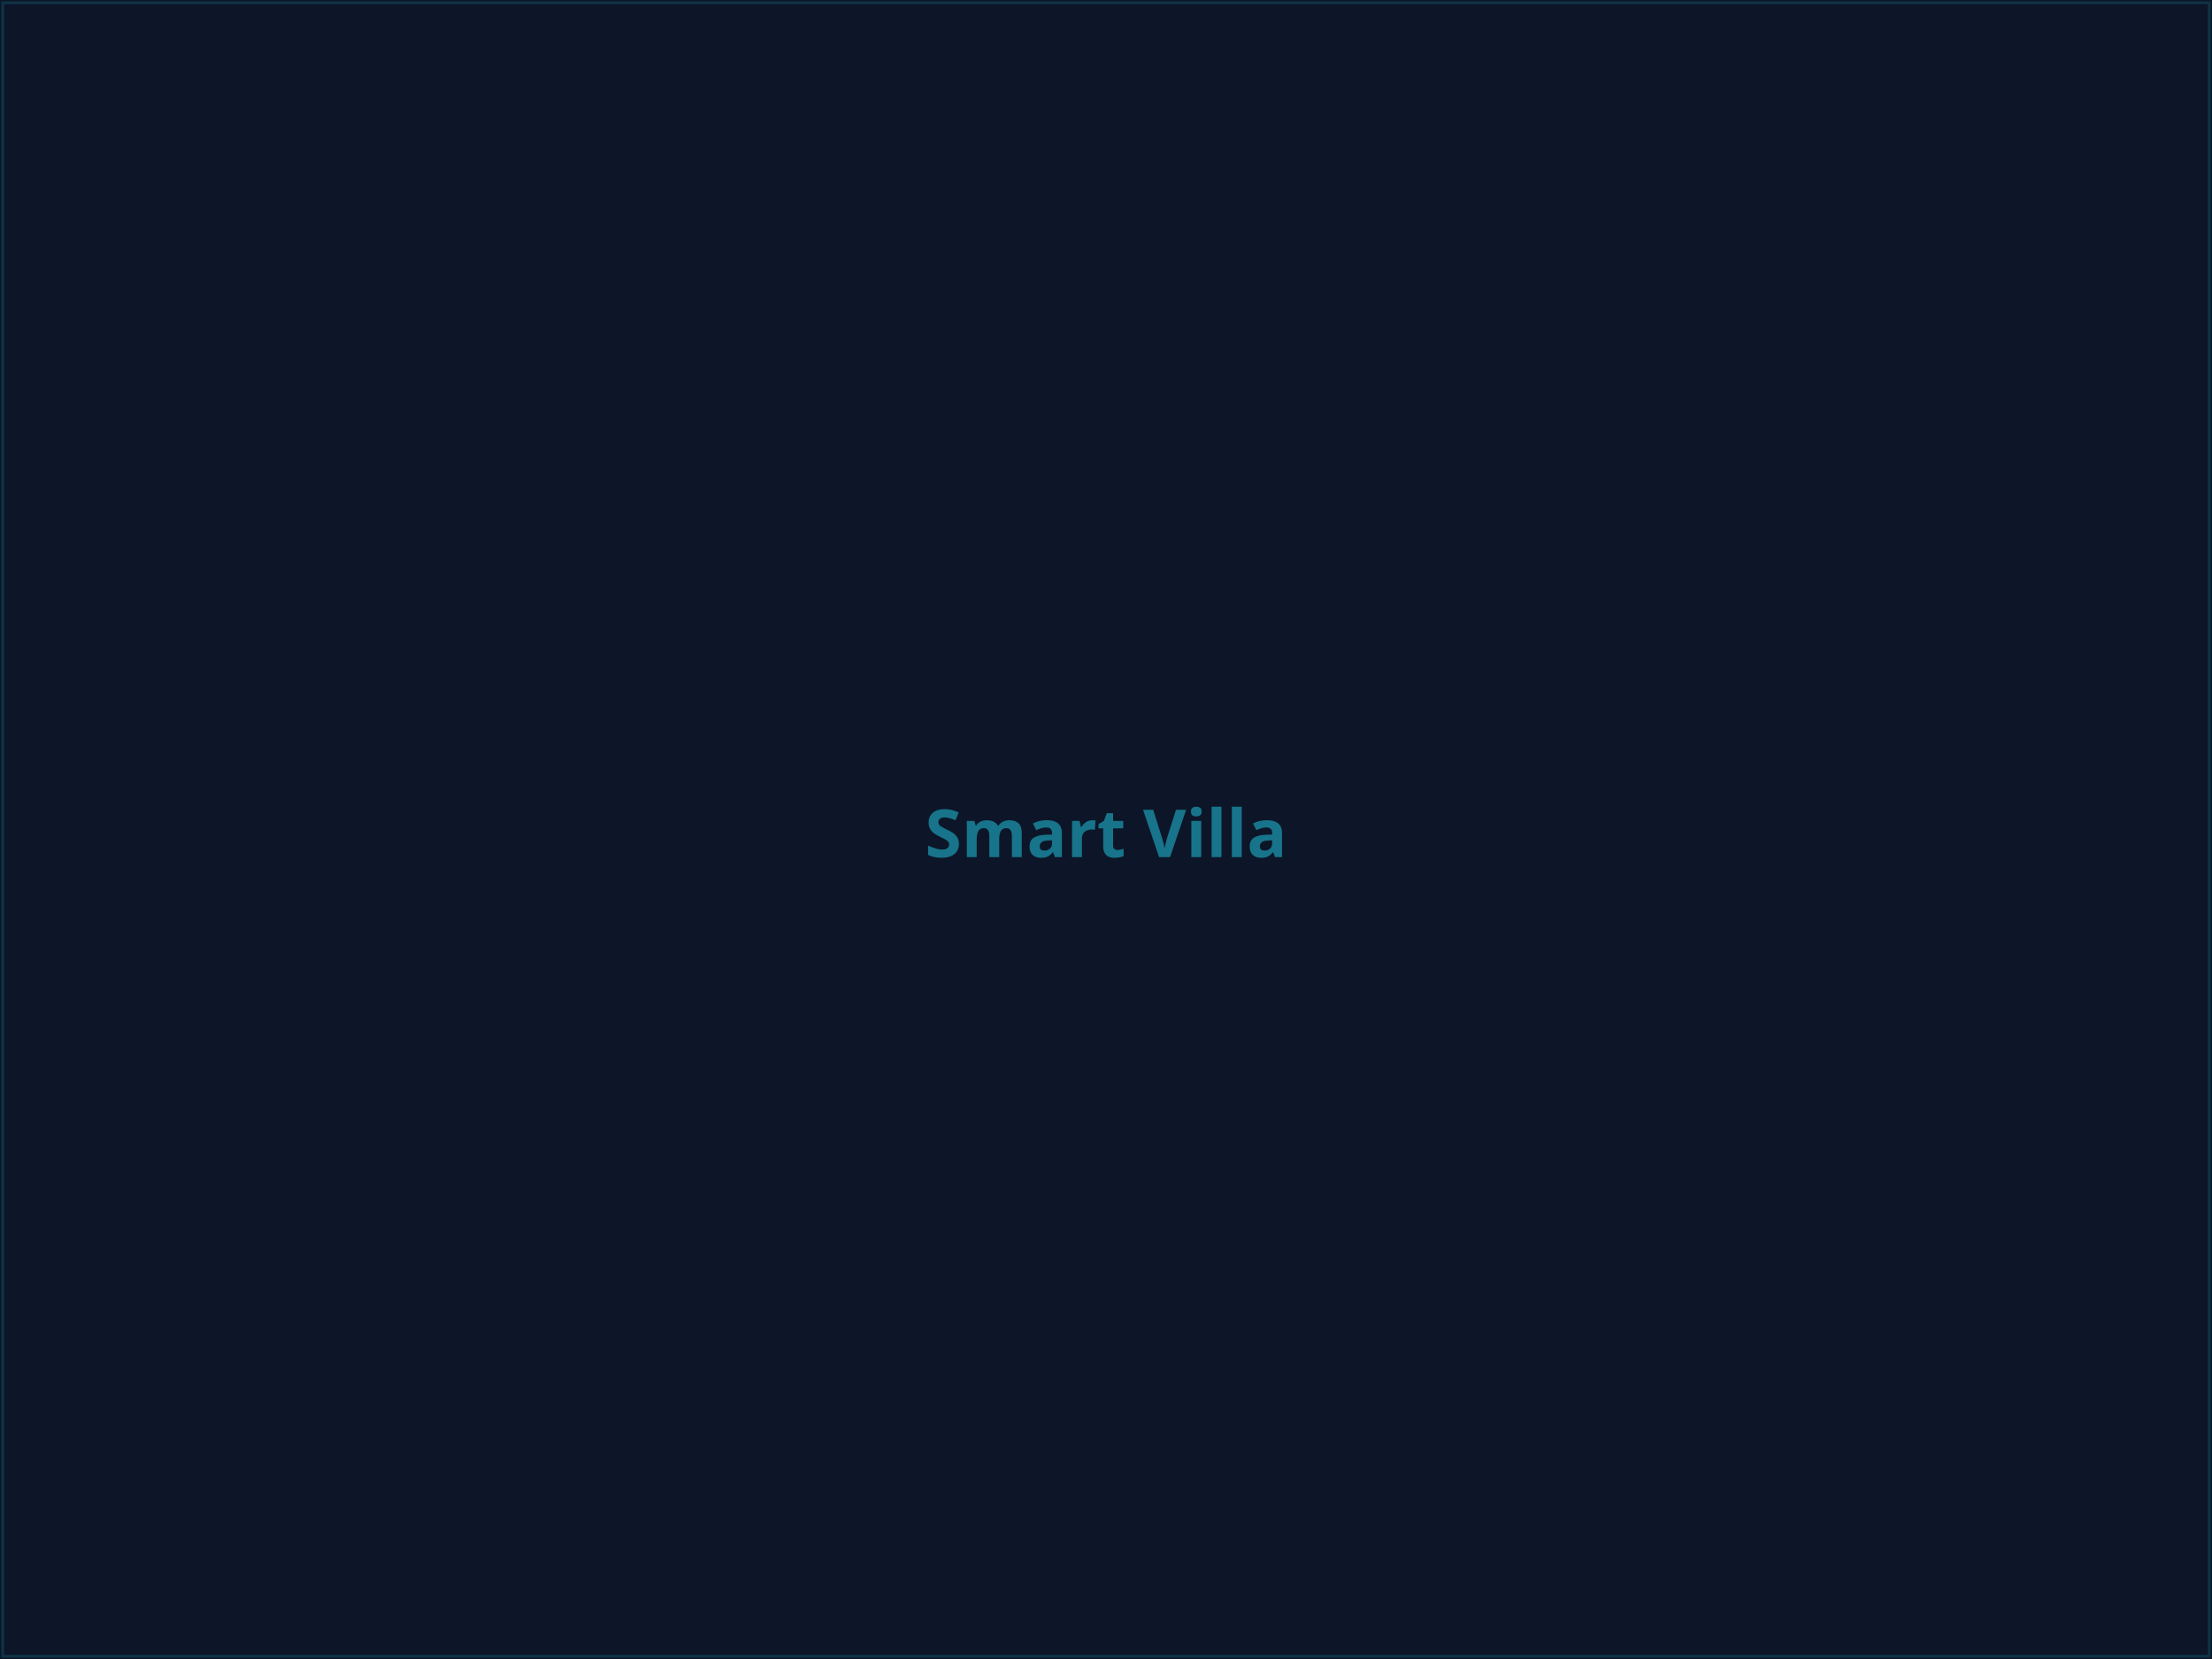
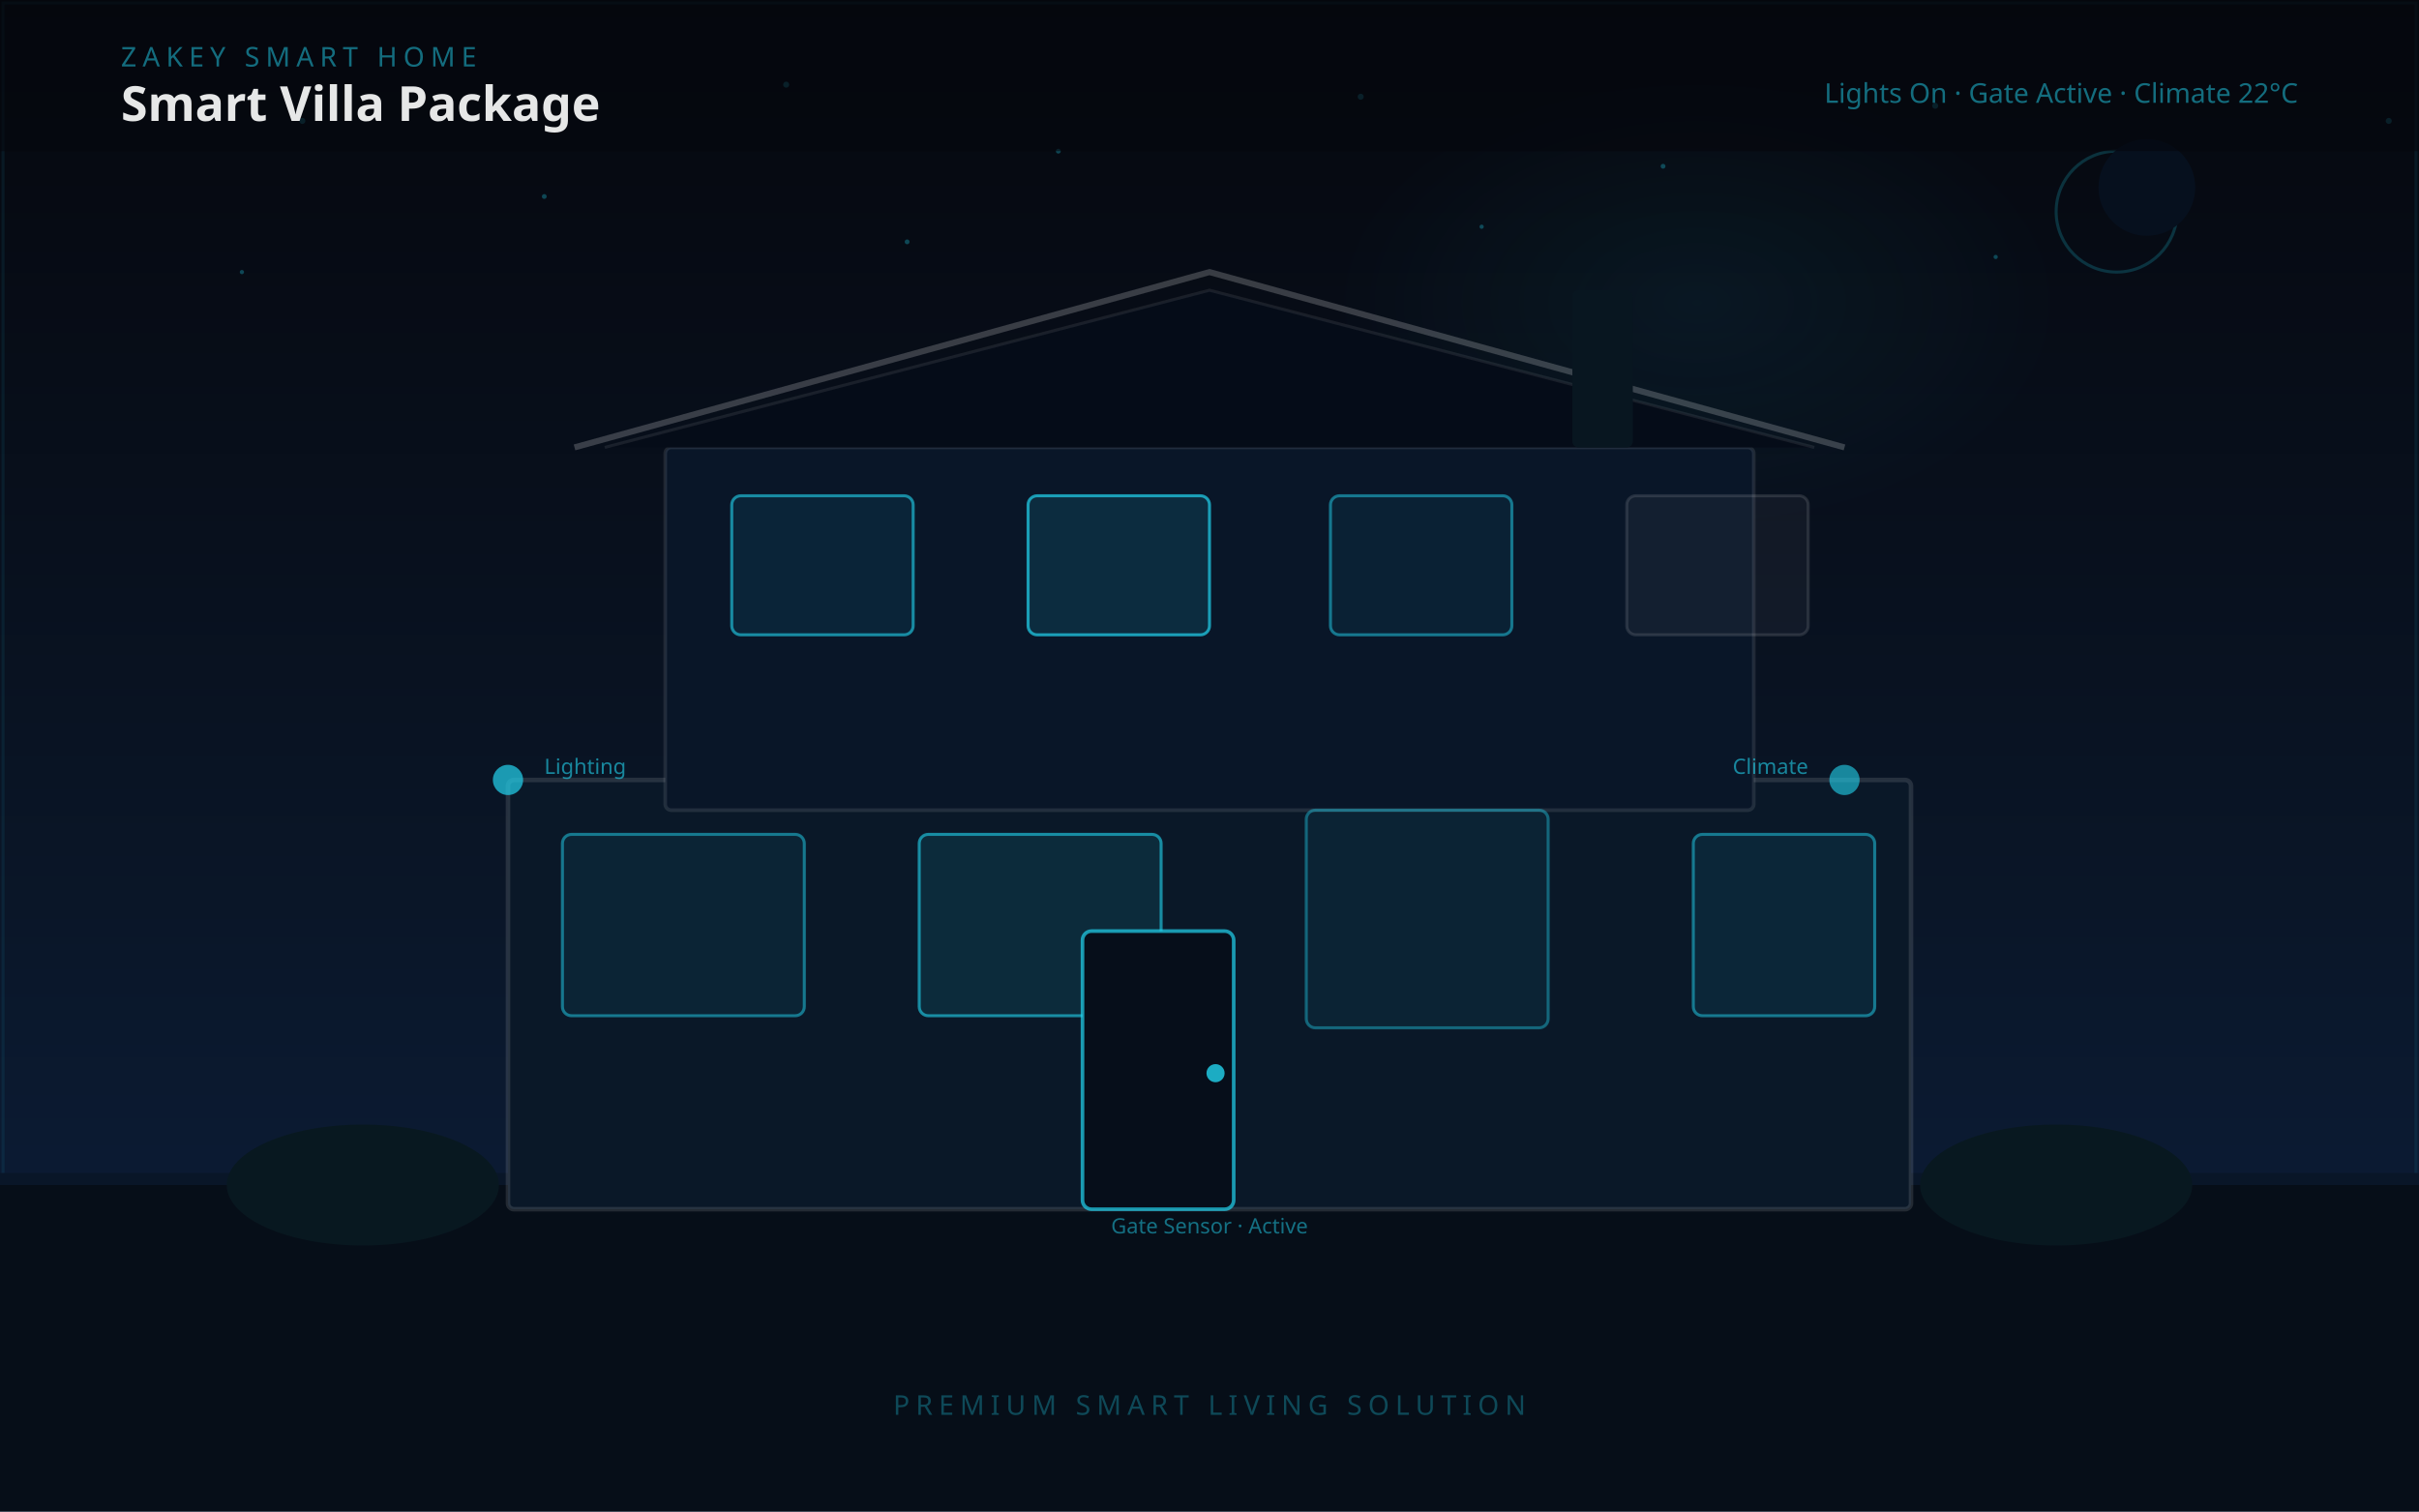
- <svg xmlns="http://www.w3.org/2000/svg" viewBox="0 0 800 600" role="img" aria-label="Smart Villa">
-   <rect width="800" height="600" fill="#0c1628" />
-   <rect x="1" y="1" width="798" height="598" fill="none" stroke="rgba(34,211,238,0.15)" stroke-width="1" />
-   <text x="400" y="310" text-anchor="middle" font-family="system-ui,sans-serif" font-size="24" font-weight="600" fill="rgba(34,211,238,0.5)">Smart Villa</text>
+ <svg xmlns="http://www.w3.org/2000/svg" viewBox="0 0 800 500" role="img" aria-label="Zakey Smart Villa Package">
+   <defs>
+     <linearGradient id="sv-sky" x1="0%" y1="0%" x2="0%" y2="100%">
+       <stop offset="0%" stop-color="#05070d" />
+       <stop offset="60%" stop-color="#0a1628" />
+       <stop offset="100%" stop-color="#0c2040" />
+     </linearGradient>
+     <radialGradient id="sv-moon" cx="70%" cy="20%" r="15%">
+       <stop offset="0%" stop-color="#22d3ee" stop-opacity="0.06" />
+       <stop offset="100%" stop-color="#22d3ee" stop-opacity="0" />
+     </radialGradient>
+   </defs>
+   <rect width="800" height="500" fill="url(#sv-sky)" />
+   <rect width="800" height="500" fill="url(#sv-moon)" />
+   <rect x="1" y="1" width="798" height="498" fill="none" stroke="rgba(34,211,238,0.08)" stroke-width="1" />
+   <g fill="#22d3ee" opacity="0.3">
+     <circle cx="100" cy="40" r="1" />
+     <circle cx="180" cy="65" r="0.8" />
+     <circle cx="260" cy="28" r="1" />
+     <circle cx="350" cy="50" r="0.8" />
+     <circle cx="450" cy="32" r="1" />
+     <circle cx="550" cy="55" r="0.8" />
+     <circle cx="640" cy="35" r="1" />
+     <circle cx="720" cy="60" r="0.8" />
+     <circle cx="790" cy="40" r="1" />
+     <circle cx="80" cy="90" r="0.7" />
+     <circle cx="300" cy="80" r="0.8" />
+     <circle cx="490" cy="75" r="0.7" />
+     <circle cx="660" cy="85" r="0.7" />
+   </g>
+   <circle cx="700" cy="70" r="20" fill="none" stroke="rgba(34,211,238,0.2)" stroke-width="1" />
+   <circle cx="710" cy="62" r="16" fill="#06101e" />
+   <rect x="0" y="390" width="800" height="110" fill="#060e18" />
+   <rect x="0" y="388" width="800" height="4" fill="#091628" />
+   <ellipse cx="120" cy="392" rx="45" ry="20" fill="#081820" />
+   <ellipse cx="680" cy="392" rx="45" ry="20" fill="#081820" />
+   <rect x="360" y="360" width="12" height="38" rx="2" fill="#0c1e38" stroke="rgba(34,211,238,0.3)" stroke-width="1" />
+   <rect x="428" y="360" width="12" height="38" rx="2" fill="#0c1e38" stroke="rgba(34,211,238,0.3)" stroke-width="1" />
+   <rect x="372" y="370" width="56" height="6" rx="2" fill="#0a1a30" stroke="rgba(34,211,238,0.2)" stroke-width="0.8" />
+   <rect x="372" y="380" width="56" height="4" rx="2" fill="#0a1a30" stroke="rgba(34,211,238,0.15)" stroke-width="0.8" />
+   <circle cx="366" cy="364" r="4" fill="#22d3ee" opacity="0.8" />
+   <circle cx="434" cy="364" r="4" fill="#22d3ee" opacity="0.6" />
+   <text x="400" y="408" text-anchor="middle" font-family="system-ui, sans-serif" font-size="7" fill="rgba(34,211,238,0.5)">Gate Sensor · Active</text>
+   <rect x="393" y="300" width="14" height="94" rx="2" fill="#091628" />
+   <rect x="168" y="258" width="464" height="142" rx="2" fill="#0a1828" stroke="rgba(255,255,255,0.12)" stroke-width="1.5" />
+   <rect x="220" y="148" width="360" height="120" rx="2" fill="#091628" stroke="rgba(255,255,255,0.1)" stroke-width="1.2" />
+   <polyline points="190,148 400,90 610,148" fill="none" stroke="rgba(255,255,255,0.2)" stroke-width="2" />
+   <polyline points="200,148 400,96 600,148" fill="#050c18" stroke="rgba(255,255,255,0.08)" stroke-width="1" />
+   <rect x="520" y="96" width="20" height="52" rx="2" fill="#081620" />
+   <rect x="242" y="164" width="60" height="46" rx="3" fill="rgba(34,211,238,0.08)" stroke="#22d3ee" stroke-width="1" stroke-opacity="0.6" />
+   <rect x="340" y="164" width="60" height="46" rx="3" fill="rgba(34,211,238,0.12)" stroke="#22d3ee" stroke-width="1" stroke-opacity="0.7" />
+   <rect x="440" y="164" width="60" height="46" rx="3" fill="rgba(34,211,238,0.06)" stroke="#22d3ee" stroke-width="1" stroke-opacity="0.5" />
+   <rect x="538" y="164" width="60" height="46" rx="3" fill="rgba(255,255,255,0.04)" stroke="rgba(255,255,255,0.12)" stroke-width="1" />
+   <rect x="186" y="276" width="80" height="60" rx="3" fill="rgba(34,211,238,0.07)" stroke="#22d3ee" stroke-width="1" stroke-opacity="0.5" />
+   <rect x="304" y="276" width="80" height="60" rx="3" fill="rgba(34,211,238,0.1)" stroke="#22d3ee" stroke-width="1" stroke-opacity="0.6" />
+   <rect x="432" y="268" width="80" height="72" rx="3" fill="rgba(34,211,238,0.06)" stroke="#22d3ee" stroke-width="1" stroke-opacity="0.4" />
+   <rect x="560" y="276" width="60" height="60" rx="3" fill="rgba(34,211,238,0.08)" stroke="#22d3ee" stroke-width="1" stroke-opacity="0.5" />
+   <rect x="358" y="308" width="50" height="92" rx="3" fill="#060e1a" stroke="#22d3ee" stroke-width="1.2" stroke-opacity="0.7" />
+   <circle cx="402" cy="355" r="3" fill="#22d3ee" opacity="0.8" />
+   <circle cx="168" cy="258" r="5" fill="#22d3ee" opacity="0.7" />
+   <text x="180" y="256" font-family="system-ui, sans-serif" font-size="7" fill="rgba(34,211,238,0.6)">Lighting</text>
+   <circle cx="610" cy="258" r="5" fill="#22d3ee" opacity="0.6" />
+   <text x="598" y="256" text-anchor="end" font-family="system-ui, sans-serif" font-size="7" fill="rgba(34,211,238,0.6)">Climate</text>
+   <rect x="0" y="0" width="800" height="50" fill="rgba(5,8,14,0.6)" />
+   <text x="40" y="22" font-family="system-ui, sans-serif" font-size="9" fill="rgba(34,211,238,0.5)" letter-spacing="2">ZAKEY SMART HOME</text>
+   <text x="40" y="40" font-family="system-ui, sans-serif" font-size="16" font-weight="700" fill="rgba(255,255,255,0.9)">Smart Villa Package</text>
+   <text x="760" y="34" text-anchor="end" font-family="system-ui, sans-serif" font-size="9" fill="rgba(34,211,238,0.5)">Lights On · Gate Active · Climate 22°C</text>
+   <text x="400" y="468" text-anchor="middle" font-family="system-ui, sans-serif" font-size="9" fill="rgba(34,211,238,0.3)" letter-spacing="2">PREMIUM SMART LIVING SOLUTION</text>
</svg>
